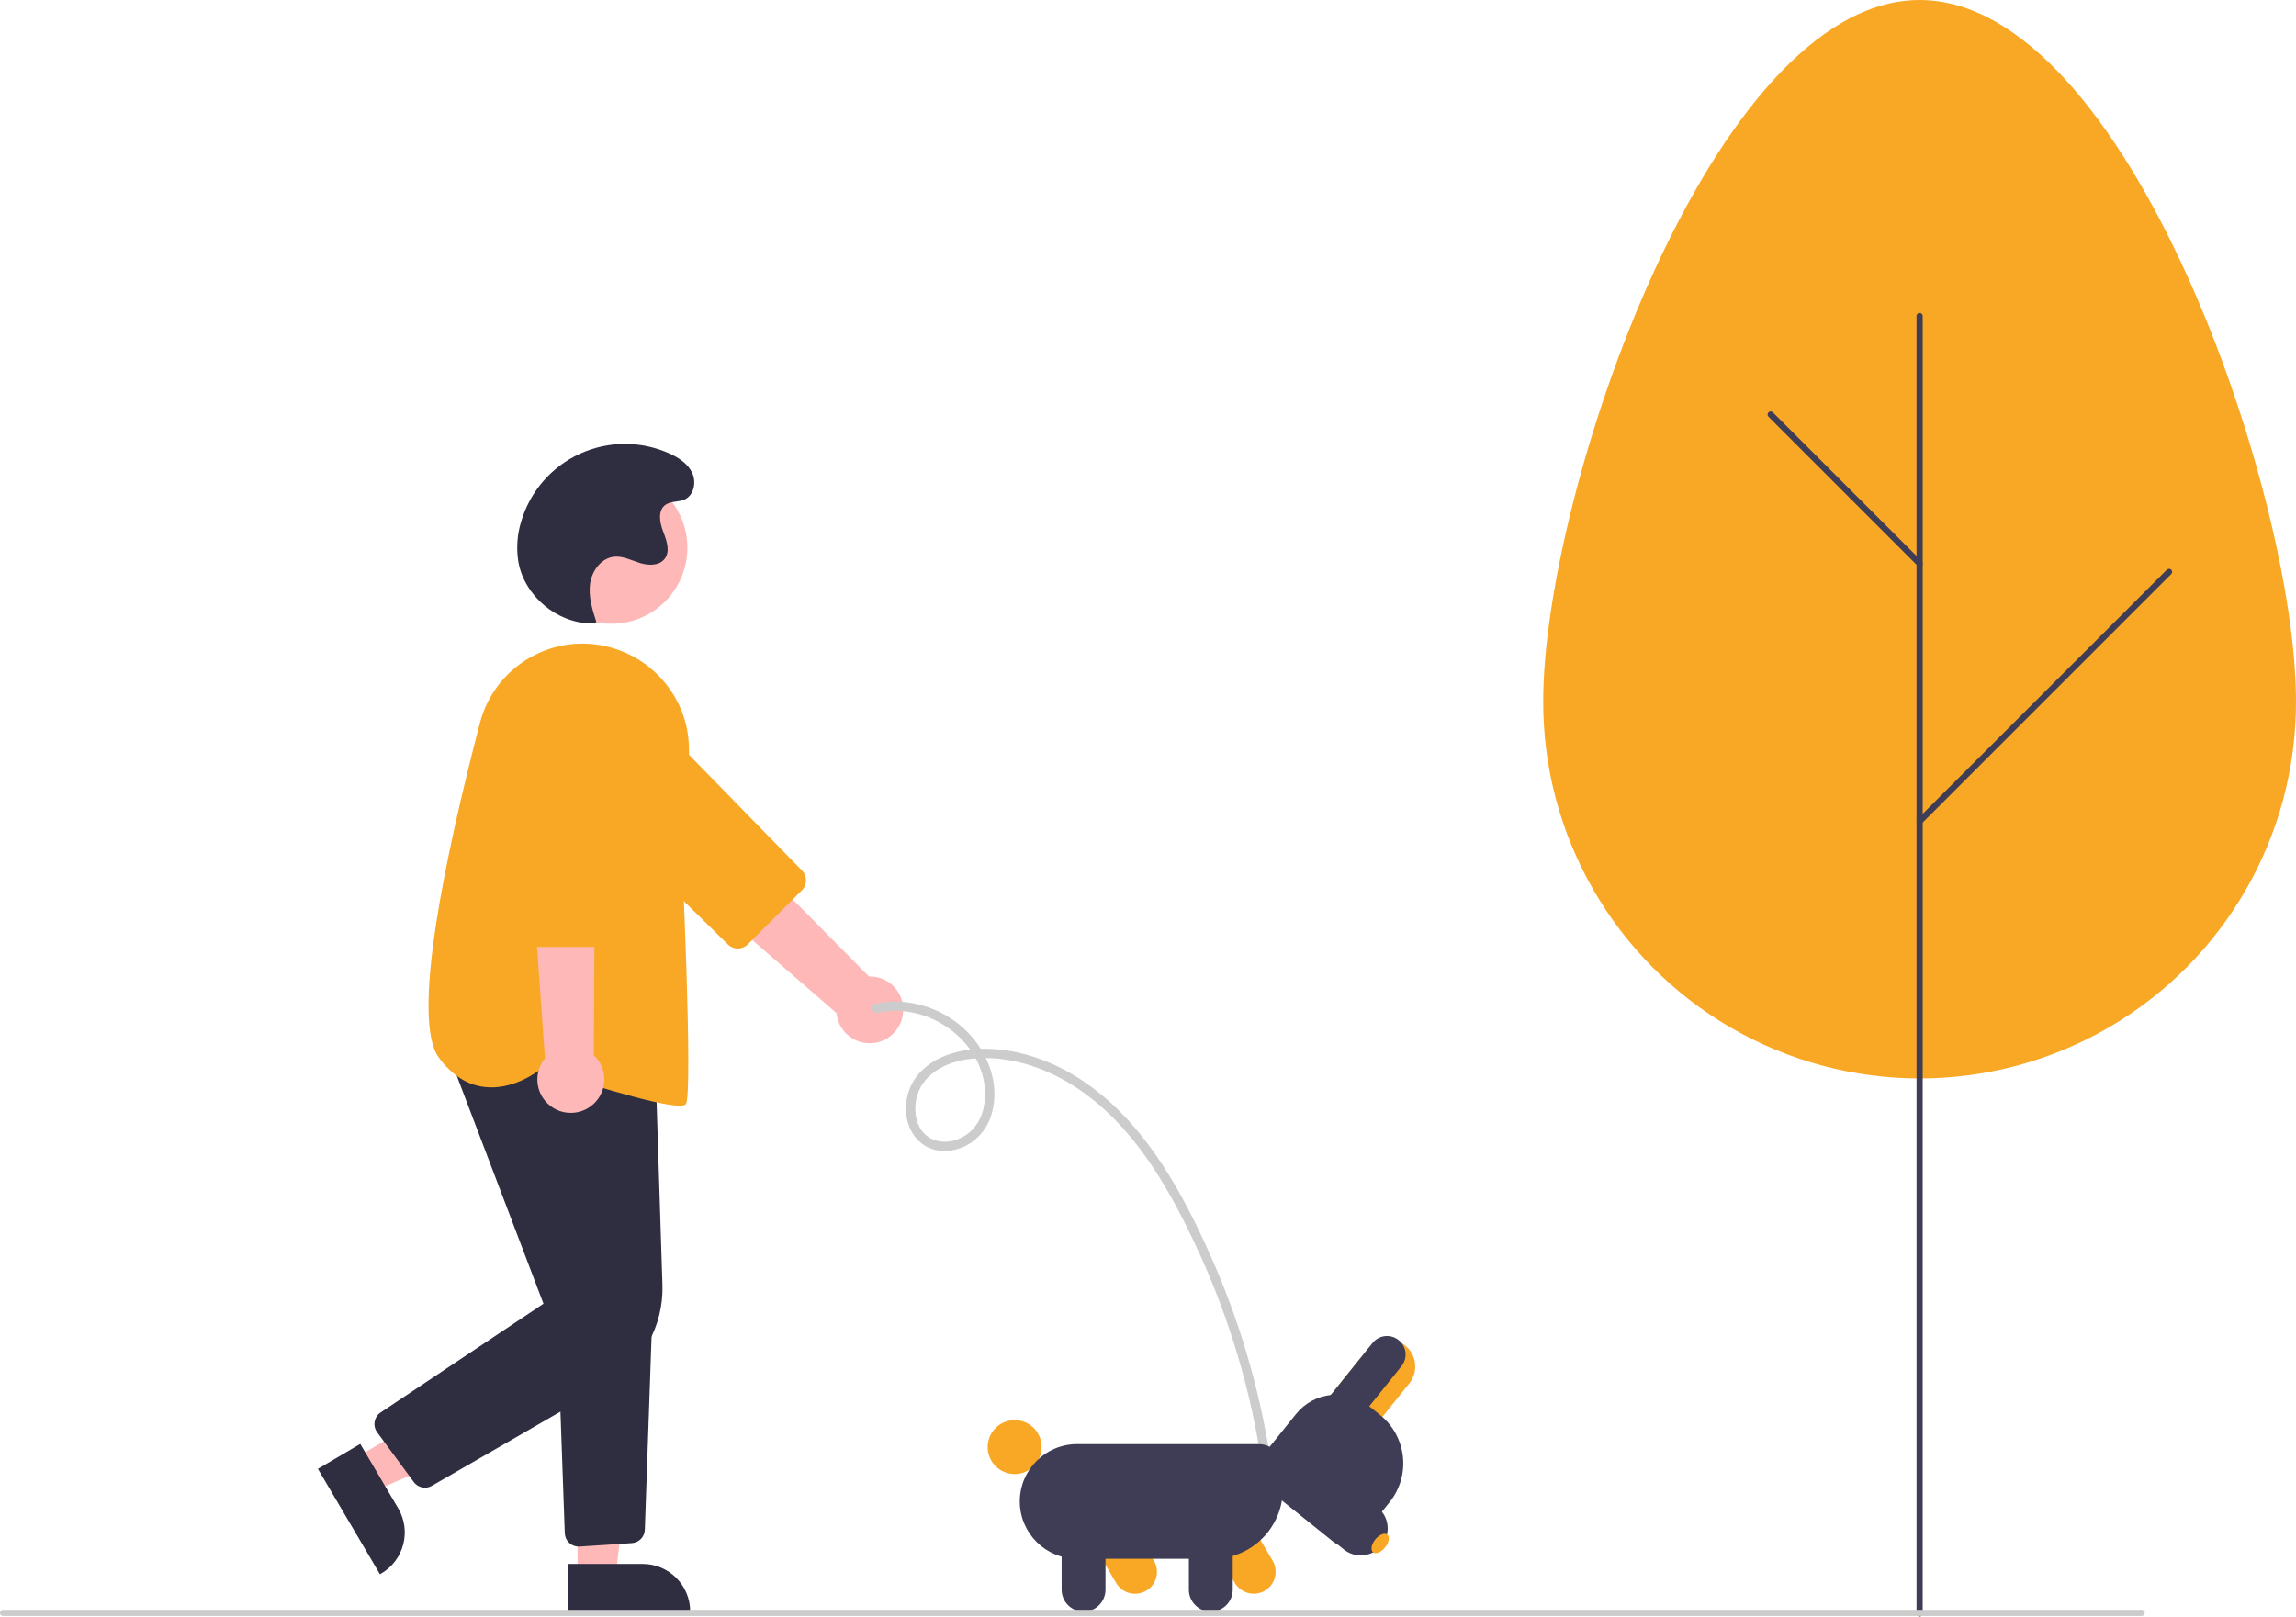
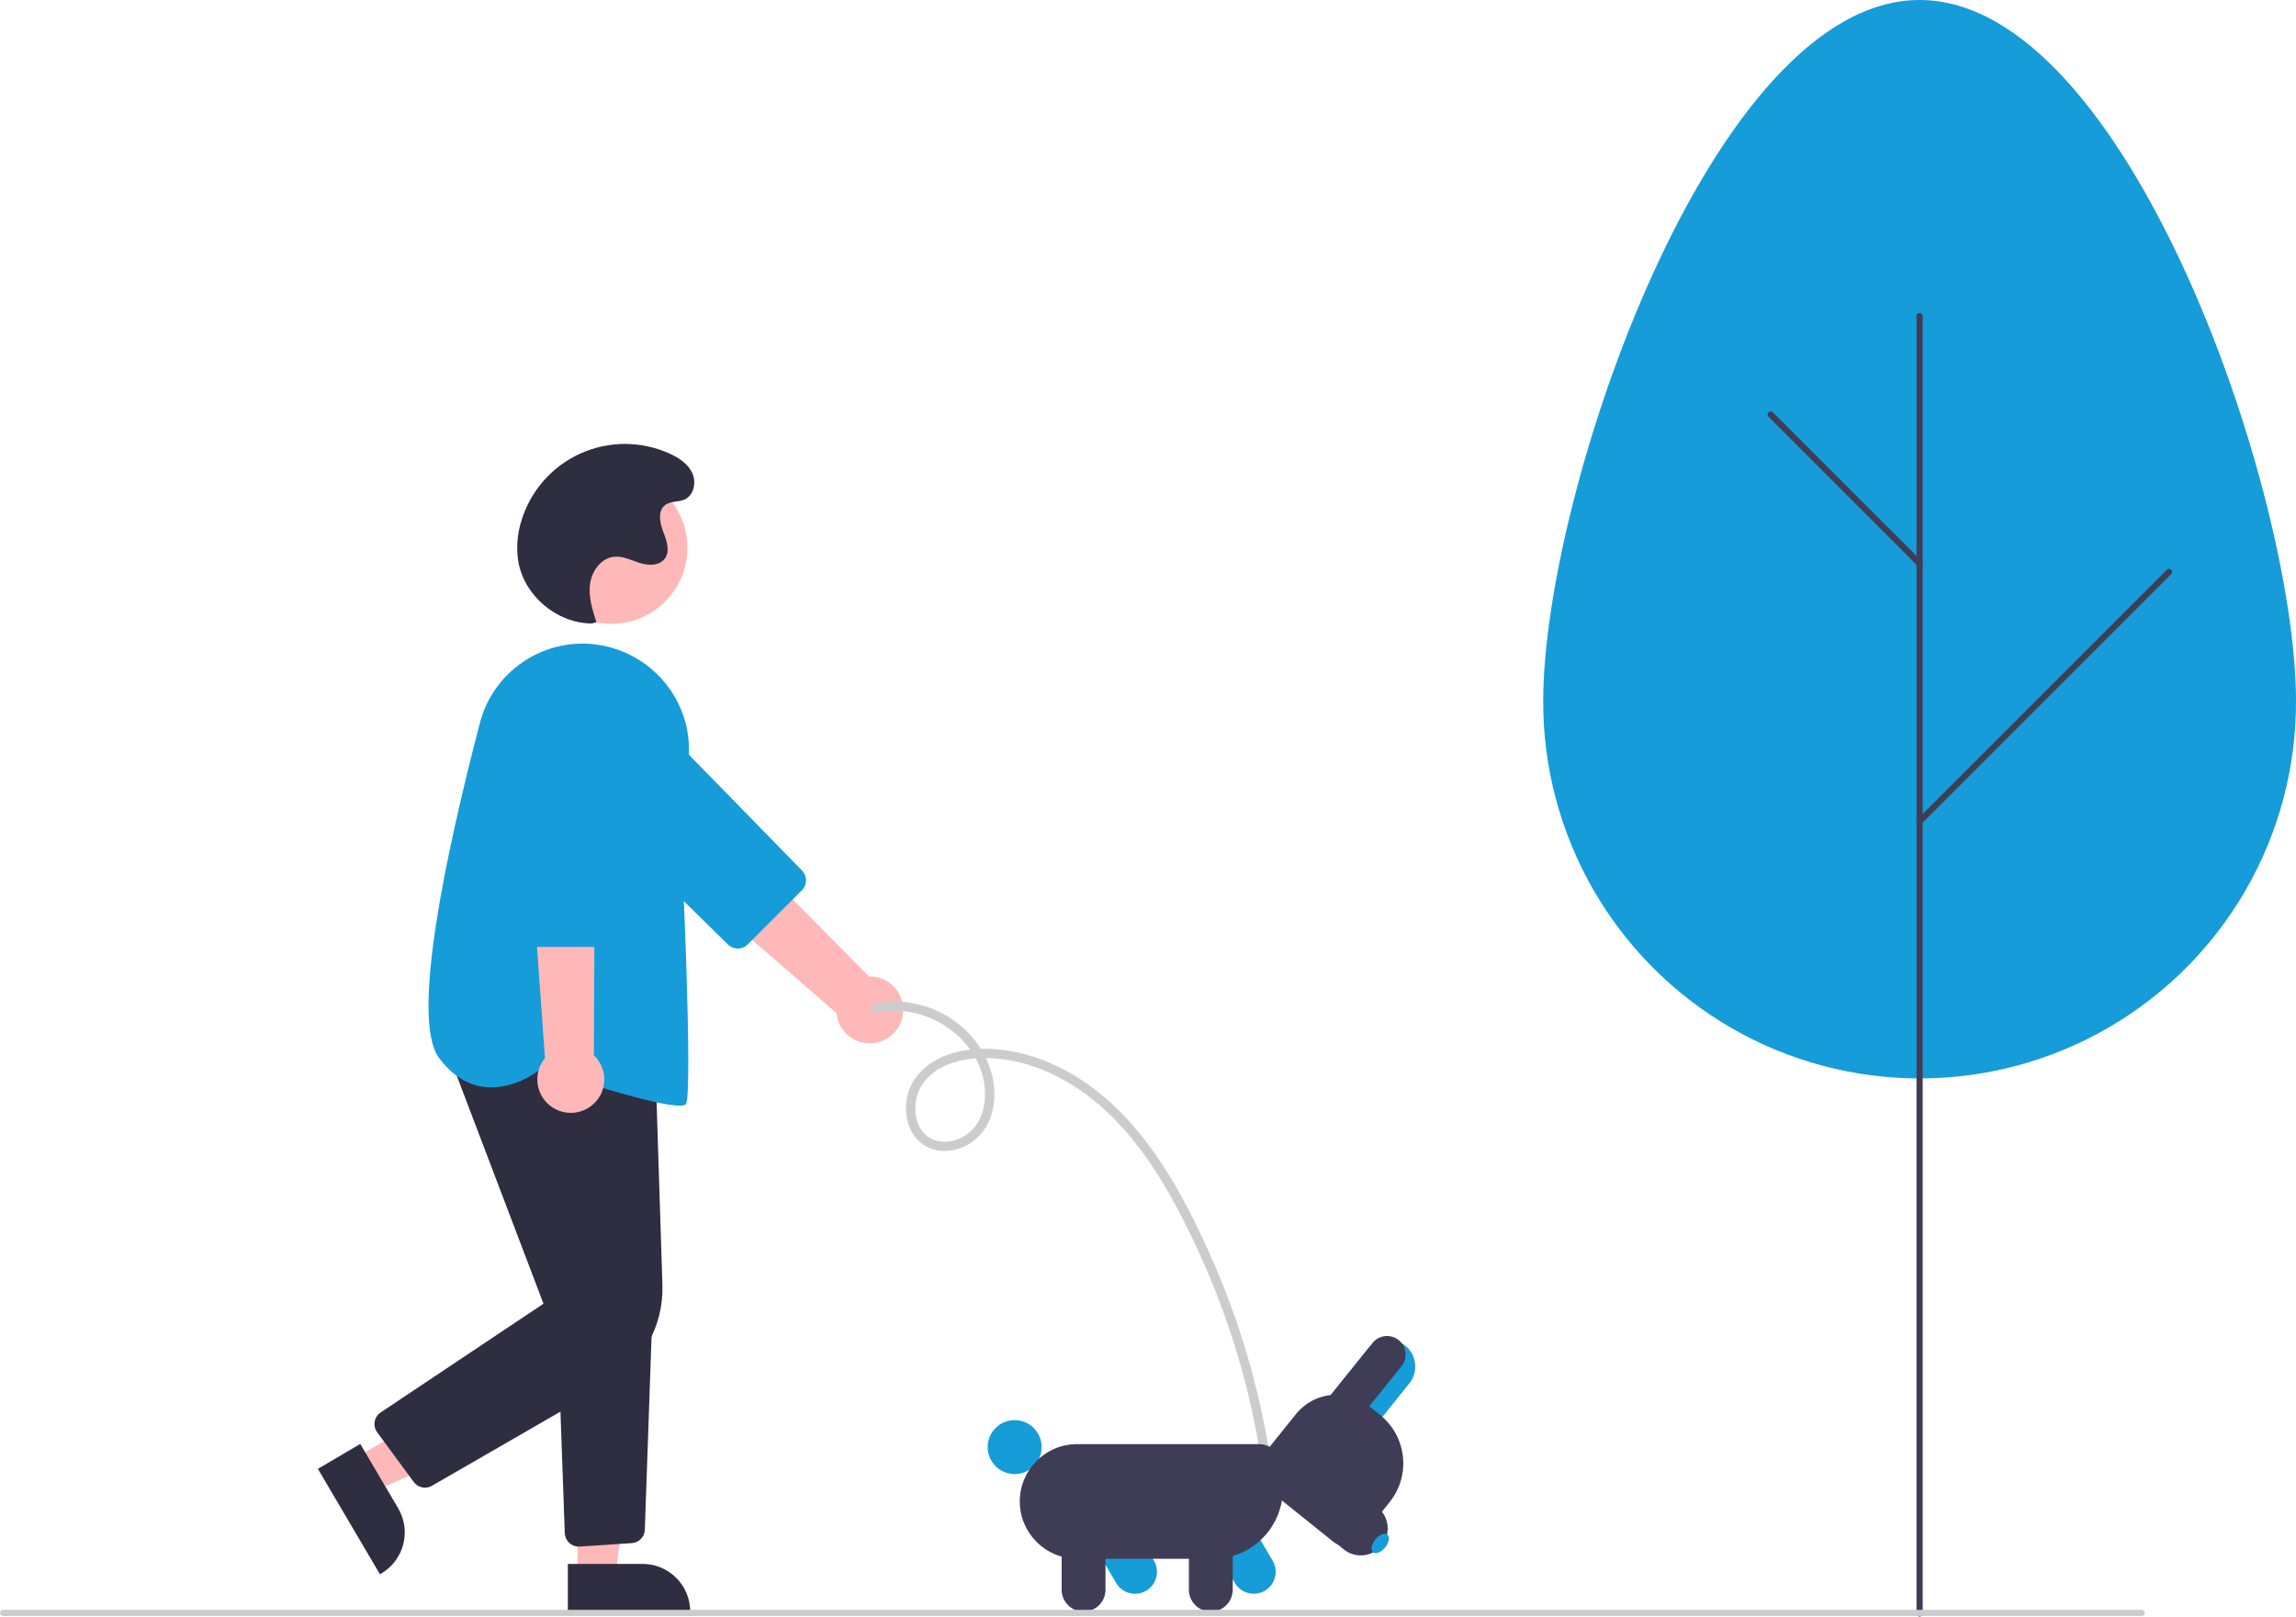
<svg xmlns="http://www.w3.org/2000/svg" data-name="Layer 1" width="741.846" height="522.418" viewBox="0 0 741.846 522.418">
  <path d="M520.793,516.647a10.743,10.743,0,0,0-10.956-12.301l-68.804-69.567-13.592,19.001,71.906,62.407a10.801,10.801,0,0,0,21.446.459Z" transform="translate(-229.077 -188.791)" fill="#ffb8b8" />
-   <path d="M488.201,476.477l-17.561,17.542a4.514,4.514,0,0,1-6.335.026L416.317,446.867a17.603,17.603,0,1,1,24.937-24.849l46.987,48.132A4.515,4.515,0,0,1,488.201,476.477Z" transform="translate(-229.077 -188.791)" fill="#f9a826" />
+   <path d="M488.201,476.477l-17.561,17.542a4.514,4.514,0,0,1-6.335.026L416.317,446.867a17.603,17.603,0,1,1,24.937-24.849l46.987,48.132A4.515,4.515,0,0,1,488.201,476.477Z" transform="translate(-229.077 -188.791)" fill="#169cd8" />
  <circle cx="197.534" cy="177.02" r="24.561" fill="#ffb8b8" />
  <polygon points="114.543 471.345 120.762 481.91 164.474 462.951 155.295 447.357 114.543 471.345" fill="#ffb8b8" />
  <path d="M345.483,655.411l12.247,20.807 0.0.001a15.386,15.386,0,0,1-5.456,21.065l-.431.254-20.052-34.067Z" transform="translate(-229.077 -188.791)" fill="#2f2e41" />
  <polygon points="186.6 509.407 198.86 509.407 204.692 462.119 186.598 462.12 186.6 509.407" fill="#ffb8b8" />
  <path d="M412.55,694.196l24.144-.001h.001a15.386,15.386,0,0,1,15.386,15.386v.5l-39.531.001Z" transform="translate(-229.077 -188.791)" fill="#2f2e41" />
  <path d="M366.388,669.548a4.493,4.493,0,0,1-3.624-1.833l-11.824-16.059a4.5,4.5,0,0,1,1.125-6.41l52.614-35.142-31.747-83.475,67.889,5.603,2.287,71.733a36.046,36.046,0,0,1-18.045,32.424l-56.427,32.554A4.486,4.486,0,0,1,366.388,669.548Z" transform="translate(-229.077 -188.791)" fill="#2f2e41" />
  <path d="M416.047,688.598a4.5,4.5,0,0,1-4.489-4.34l-2.488-69.882,30.808-1.623-2.453,70.384a4.487,4.487,0,0,1-4.2,4.333l-16.873,1.118C416.251,688.595,416.149,688.598,416.047,688.598Z" transform="translate(-229.077 -188.791)" fill="#2f2e41" />
-   <path d="M448.679,546.11c-7.838,0-35.217-8.816-44.721-11.959-1.422,1.138-9.233,6.979-18.351,5.911-5.626-.66-10.579-3.845-14.721-9.466-9.147-12.414,2.151-65.651,13.239-108.126a34.268,34.268,0,0,1,40.529-24.88h0a34.571,34.571,0,0,1,26.088,25.378c2.088,8.498.292,18.494-1.02,25.794-.616,3.432-1.104,6.143-.937,7.475.644,5.148,4.219,85.892,1.92,89.34C450.459,545.944,449.751,546.11,448.679,546.11Z" transform="translate(-229.077 -188.791)" fill="#f9a826" />
+   <path d="M448.679,546.11c-7.838,0-35.217-8.816-44.721-11.959-1.422,1.138-9.233,6.979-18.351,5.911-5.626-.66-10.579-3.845-14.721-9.466-9.147-12.414,2.151-65.651,13.239-108.126a34.268,34.268,0,0,1,40.529-24.88h0a34.571,34.571,0,0,1,26.088,25.378c2.088,8.498.292,18.494-1.02,25.794-.616,3.432-1.104,6.143-.937,7.475.644,5.148,4.219,85.892,1.92,89.34C450.459,545.944,449.751,546.11,448.679,546.11Z" transform="translate(-229.077 -188.791)" fill="#169cd8" />
  <path d="M420.004,546.253a10.743,10.743,0,0,0,.942-16.446l.485-97.844-23.045,3.837,6.769,94.97a10.801,10.801,0,0,0,14.849,15.481Z" transform="translate(-229.077 -188.791)" fill="#ffb8b8" />
-   <path d="M425.334,494.799H400.512a4.514,4.514,0,0,1-4.5-4.459l-.609-67.292a17.603,17.603,0,1,1,35.204.043l-.773,67.26A4.515,4.515,0,0,1,425.334,494.799Z" transform="translate(-229.077 -188.791)" fill="#f9a826" />
+   <path d="M425.334,494.799H400.512a4.514,4.514,0,0,1-4.5-4.459l-.609-67.292a17.603,17.603,0,1,1,35.204.043l-.773,67.26A4.515,4.515,0,0,1,425.334,494.799Z" transform="translate(-229.077 -188.791)" fill="#169cd8" />
  <path d="M420.357,390.27c-11.245.021-21.854-8.868-23.803-19.943a28.671,28.671,0,0,1,.919-13.014,34.954,34.954,0,0,1,47.935-21.953c3.008,1.361,5.971,3.316,7.349,6.317s.515,7.195-2.498,8.546c-1.969.882-4.44.449-6.187,1.716-2.509,1.819-1.863,5.691-.743,8.581s2.388,6.387.509,8.852c-1.75,2.297-5.249,2.226-8.004,1.361s-5.476-2.313-8.349-2.018c-4.19.43-7.202,4.598-7.759,8.773s.755,8.349,2.05,12.357Z" transform="translate(-229.077 -188.791)" fill="#2f2e41" />
-   <path d="M727.696,415.337c0-67.165,54.448-226.546,121.614-226.546S970.923,348.171,970.923,415.337a121.614,121.614,0,1,1-243.227,0Z" transform="translate(-229.077 -188.791)" fill="#f9a826" />
+   <path d="M727.696,415.337c0-67.165,54.448-226.546,121.614-226.546S970.923,348.171,970.923,415.337a121.614,121.614,0,1,1-243.227,0Z" transform="translate(-229.077 -188.791)" fill="#169cd8" />
  <path d="M849.309,711.209a1,1,0,0,1-1-1V290.925a1,1,0,0,1,2,0V710.209A1,1,0,0,1,849.309,711.209Z" transform="translate(-229.077 -188.791)" fill="#3f3d56" />
  <path d="M849.309,371.871a.997.997,0,0,1-.707-.293l-48.135-48.134a1,1,0,0,1,1.414-1.414l48.135,48.134a1,1,0,0,1-.707,1.707Z" transform="translate(-229.077 -188.791)" fill="#3f3d56" />
  <path d="M849.309,455.201a1,1,0,0,1-.707-1.707l80.61-80.61a1,1,0,0,1,1.414,1.414l-80.61,80.61A.997.997,0,0,1,849.309,455.201Z" transform="translate(-229.077 -188.791)" fill="#3f3d56" />
  <path d="M512.755,516.078c15.955-3.607,34.03,8.873,34.591,25.628.158,4.712-1.224,9.661-4.85,12.867-2.994,2.647-7.449,3.982-11.319,2.688-7.447-2.489-7.845-12.867-3.85-18.409,5.409-7.505,16.126-8.786,24.629-7.894,10.396,1.091,20.277,5.65,28.568,11.898,16.599,12.508,27.168,31.678,35.723,50.199a253.097,253.097,0,0,1,18.959,59.579q.724,3.875,1.326,7.771a1.511,1.511,0,0,0,1.86,1.021,1.538,1.538,0,0,0,1.021-1.86,256.439,256.439,0,0,0-19.235-65.062c-8.957-20.072-20.25-40.893-38.215-54.289-8.955-6.678-19.531-11.325-30.722-12.318-9.422-.837-20.579,1.157-26.438,9.351-4.622,6.465-4.153,17.208,2.999,21.711,3.932,2.475,8.928,2.186,13.011.262a16.663,16.663,0,0,0,8.786-10.891c2.539-9.305-1.317-19.37-7.928-26.021a33.32,33.32,0,0,0-23.452-9.862,29.53,29.53,0,0,0-6.305.752c-1.884.426-1.042,3.306.839,2.881Z" transform="translate(-229.077 -188.791)" fill="#ccc" />
-   <path d="M589.698,700.341l-9.915-16.928,12.226-7.161,9.915,16.928v.001a7.084,7.084,0,0,1-12.226,7.161Z" transform="translate(-229.077 -188.791)" fill="#f9a826" />
-   <circle cx="327.838" cy="467.645" r="8.719" fill="#f9a826" />
-   <path d="M628.06,700.341l-9.915-16.928,12.225-7.161,9.915,16.928a7.084,7.084,0,0,1-12.225,7.161Z" transform="translate(-229.077 -188.791)" fill="#f9a826" />
+   <path d="M589.698,700.341l-9.915-16.928,12.226-7.161,9.915,16.928v.001a7.084,7.084,0,0,1-12.226,7.161Z" transform="translate(-229.077 -188.791)" fill="#169cd8" />
+   <circle cx="327.838" cy="467.645" r="8.719" fill="#169cd8" />
+   <path d="M628.06,700.341l-9.915-16.928,12.225-7.161,9.915,16.928a7.084,7.084,0,0,1-12.225,7.161Z" transform="translate(-229.077 -188.791)" fill="#169cd8" />
  <path d="M558.572,674.001a18.549,18.549,0,0,1,18.528-18.528h58.651a7.84,7.84,0,0,1,7.831,7.831v6.674a22.576,22.576,0,0,1-22.55,22.55H577.1A18.549,18.549,0,0,1,558.572,674.001Z" transform="translate(-229.077 -188.791)" fill="#3f3d56" />
  <path d="M572.097,702.524V682.906h14.168v19.618a7.084,7.084,0,1,1-14.168,0Z" transform="translate(-229.077 -188.791)" fill="#3f3d56" />
  <path d="M613.21,702.524V682.906h14.168v19.618a7.084,7.084,0,1,1-14.168,0Z" transform="translate(-229.077 -188.791)" fill="#3f3d56" />
-   <path d="M670.855,624.908A8.719,8.719,0,0,1,684.451,635.827l-14.332,17.845-13.596-10.919Z" transform="translate(-229.077 -188.791)" fill="#f9a826" />
+   <path d="M670.855,624.908A8.719,8.719,0,0,1,684.451,635.827l-14.332,17.845-13.596-10.919Z" transform="translate(-229.077 -188.791)" fill="#169cd8" />
  <path d="M636.332,660.06l11.482-14.296a16.812,16.812,0,0,1,23.608-2.577l3.587,2.881a20.044,20.044,0,0,1,3.073,28.148l-9.46,11.778a6.294,6.294,0,0,1-8.839.965l-22.486-18.06A6.294,6.294,0,0,1,636.332,660.06Z" transform="translate(-229.077 -188.791)" fill="#3f3d56" />
  <path d="M672.561,622.783a5.994,5.994,0,1,1,9.347,7.507L665.87,650.259l-9.347-7.507Z" transform="translate(-229.077 -188.791)" fill="#3f3d56" />
  <path d="M649.586,656.162l24.642,19.792a8.719,8.719,0,0,1-10.919,13.596L638.666,669.758Z" transform="translate(-229.077 -188.791)" fill="#3f3d56" />
-   <ellipse cx="675.028" cy="687.577" rx="3.678" ry="2.044" transform="translate(-512.8284 594.5324) rotate(-51.23045)" fill="#f9a826" />
+   <ellipse cx="675.028" cy="687.577" rx="3.678" ry="2.044" transform="translate(-512.8284 594.5324) rotate(-51.23045)" fill="#169cd8" />
  <path d="M921.077,711.024h-691a1,1,0,1,1,0-2h691a1,1,0,0,1,0,2Z" transform="translate(-229.077 -188.791)" fill="#ccc" />
</svg>
